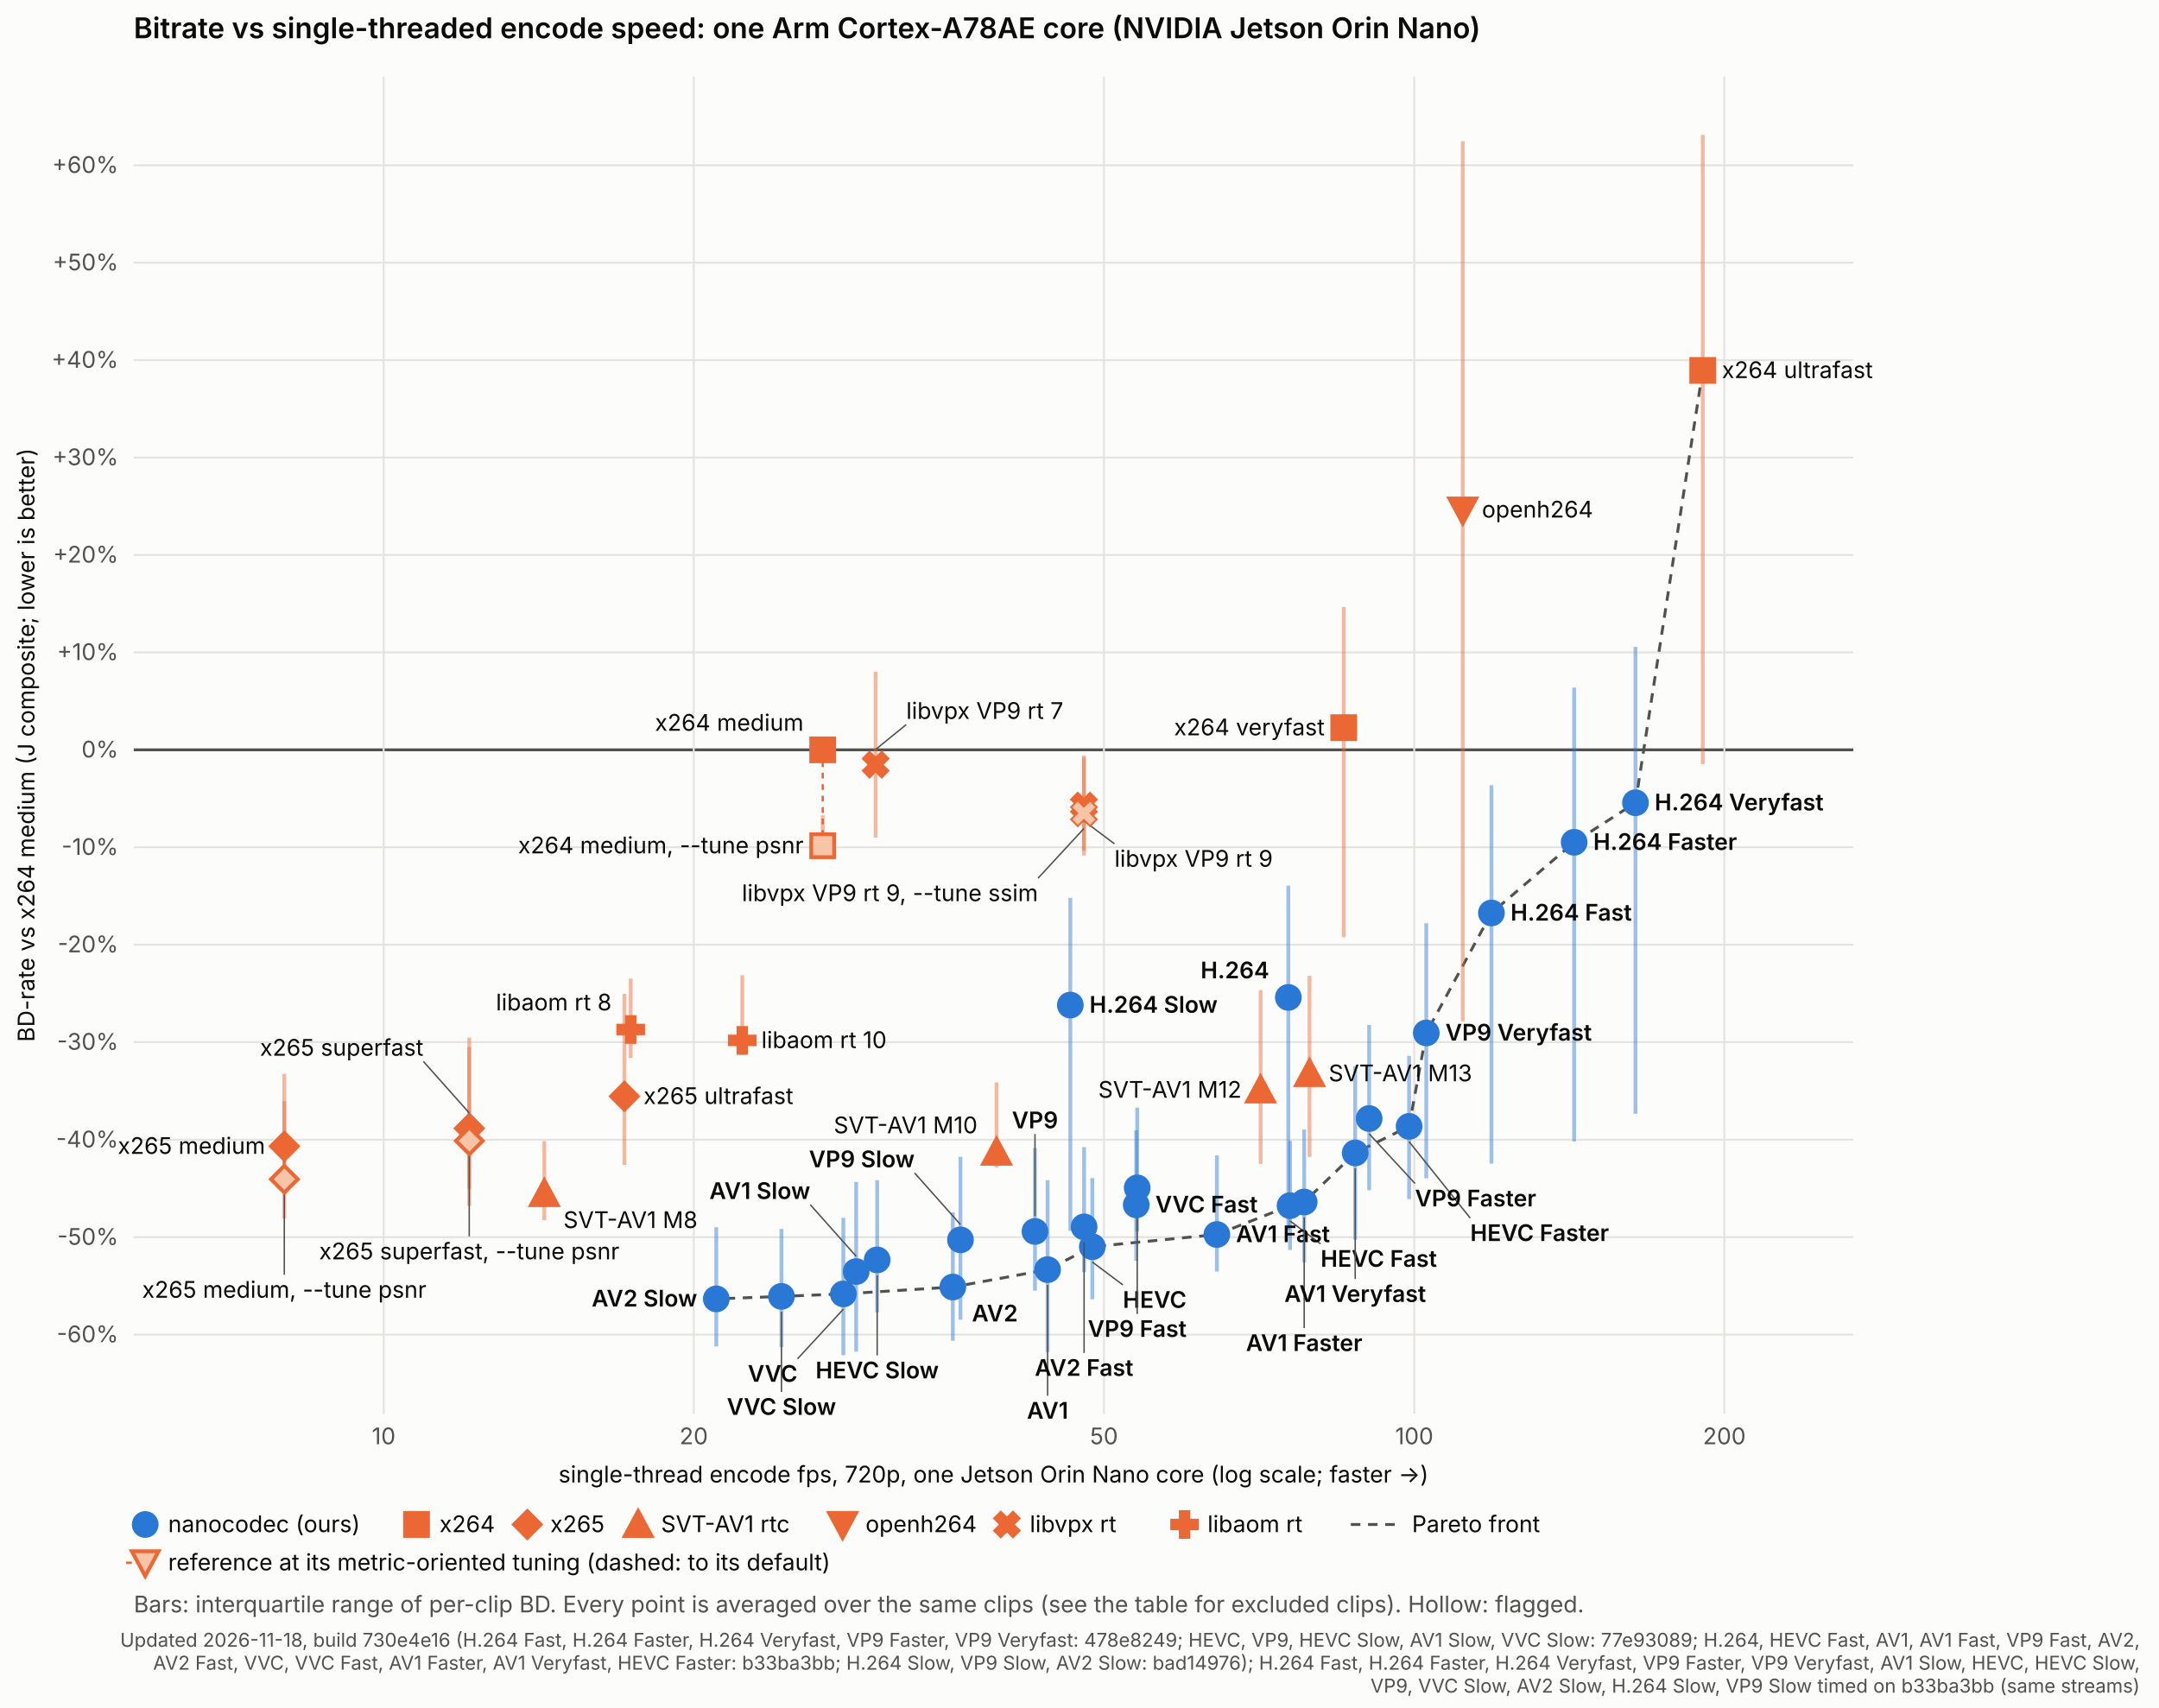
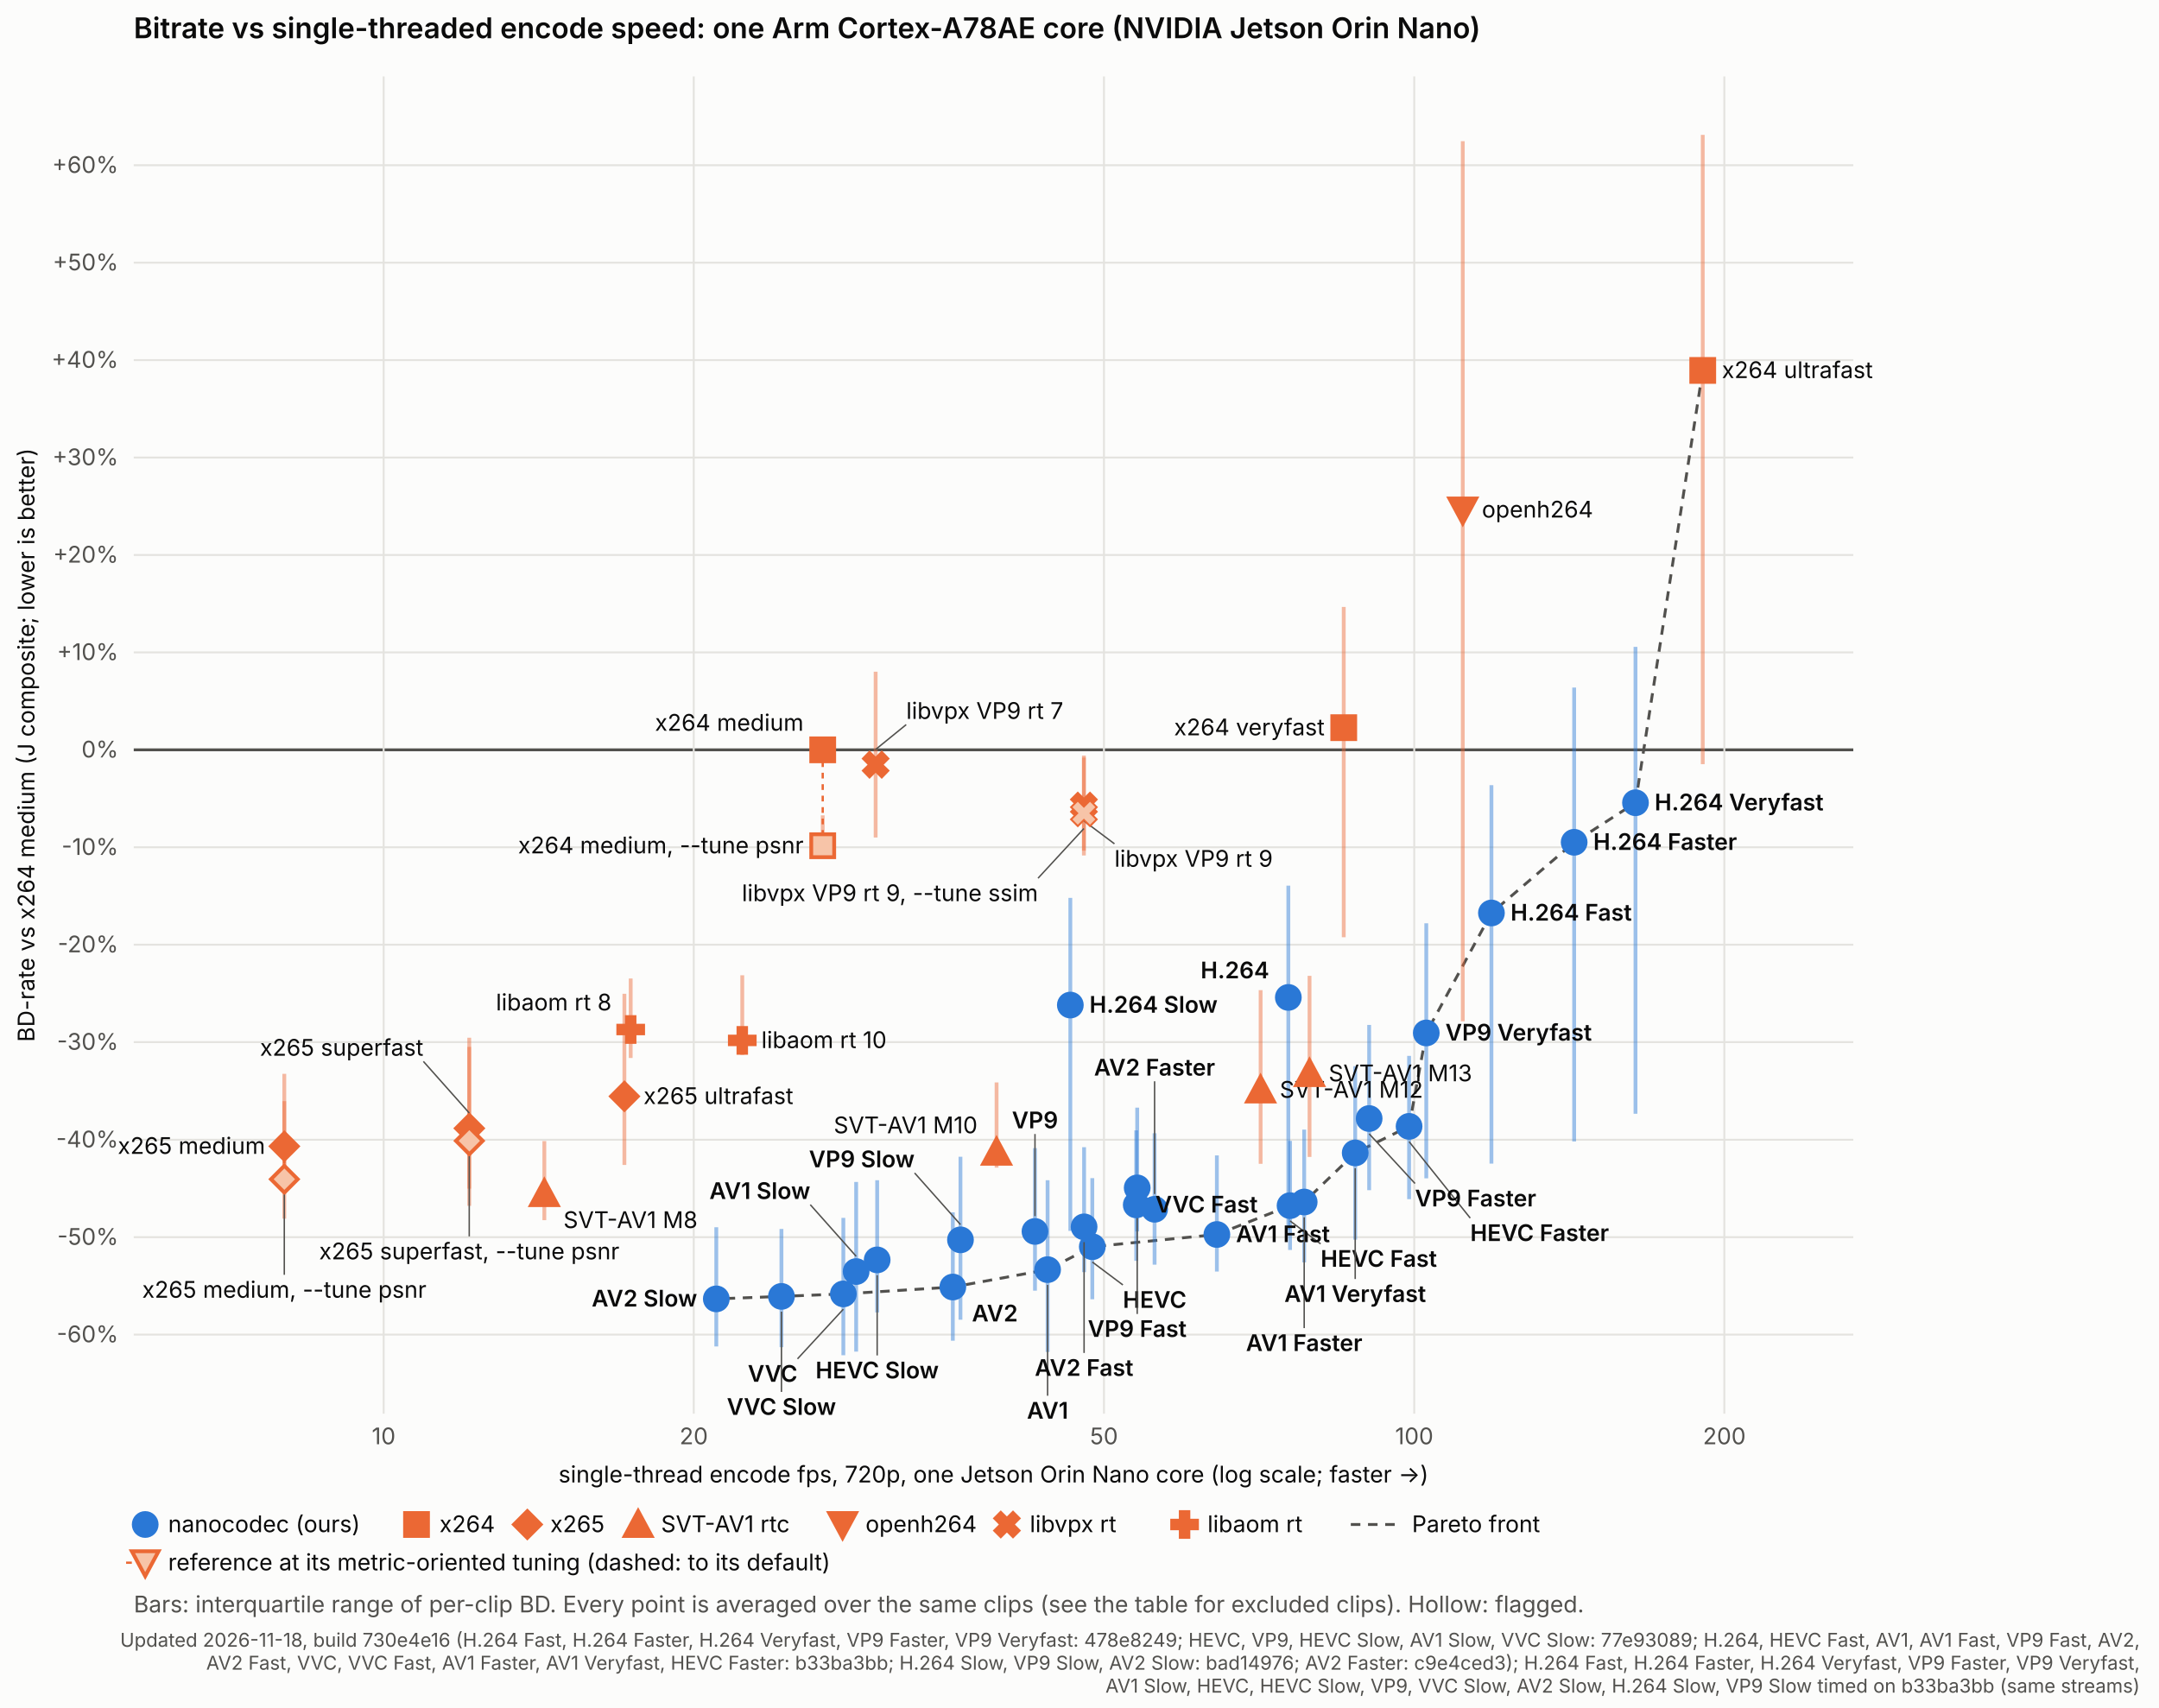
<svg xmlns="http://www.w3.org/2000/svg" viewBox="0 0 1130 894" width="1130" height="894" font-family="system-ui, -apple-system, Segoe UI, sans-serif" font-size="12">
  <rect width="1130" height="894" fill="#fcfcfb" />
  <text x="70" y="20" font-size="15" font-weight="600" fill="#0b0b0b">Bitrate vs single-threaded encode speed: one Arm Cortex-A78AE core (NVIDIA Jetson Orin Nano)</text>
  <text x="70" y="35" fill="#52514e" />
  <line x1="70" x2="970" y1="698.6" y2="698.6" stroke="#e4e3df" stroke-width="1" />
  <text x="62" y="702.6" text-anchor="end" fill="#52514e">-60%</text>
  <line x1="70" x2="970" y1="647.6" y2="647.6" stroke="#e4e3df" stroke-width="1" />
  <text x="62" y="651.6" text-anchor="end" fill="#52514e">-50%</text>
  <line x1="70" x2="970" y1="596.6" y2="596.6" stroke="#e4e3df" stroke-width="1" />
  <text x="62" y="600.6" text-anchor="end" fill="#52514e">-40%</text>
  <line x1="70" x2="970" y1="545.5" y2="545.5" stroke="#e4e3df" stroke-width="1" />
  <text x="62" y="549.5" text-anchor="end" fill="#52514e">-30%</text>
  <line x1="70" x2="970" y1="494.5" y2="494.5" stroke="#e4e3df" stroke-width="1" />
  <text x="62" y="498.5" text-anchor="end" fill="#52514e">-20%</text>
  <line x1="70" x2="970" y1="443.5" y2="443.5" stroke="#e4e3df" stroke-width="1" />
  <text x="62" y="447.5" text-anchor="end" fill="#52514e">-10%</text>
  <line x1="70" x2="970" y1="392.5" y2="392.5" stroke="#52514e" stroke-width="1.5" />
  <text x="62" y="396.5" text-anchor="end" fill="#52514e">0%</text>
  <line x1="70" x2="970" y1="341.5" y2="341.5" stroke="#e4e3df" stroke-width="1" />
  <text x="62" y="345.5" text-anchor="end" fill="#52514e">+10%</text>
  <line x1="70" x2="970" y1="290.5" y2="290.5" stroke="#e4e3df" stroke-width="1" />
  <text x="62" y="294.5" text-anchor="end" fill="#52514e">+20%</text>
  <line x1="70" x2="970" y1="239.5" y2="239.5" stroke="#e4e3df" stroke-width="1" />
  <text x="62" y="243.5" text-anchor="end" fill="#52514e">+30%</text>
  <line x1="70" x2="970" y1="188.5" y2="188.5" stroke="#e4e3df" stroke-width="1" />
  <text x="62" y="192.5" text-anchor="end" fill="#52514e">+40%</text>
  <line x1="70" x2="970" y1="137.5" y2="137.5" stroke="#e4e3df" stroke-width="1" />
  <text x="62" y="141.5" text-anchor="end" fill="#52514e">+50%</text>
  <line x1="70" x2="970" y1="86.5" y2="86.5" stroke="#e4e3df" stroke-width="1" />
  <text x="62" y="90.5" text-anchor="end" fill="#52514e">+60%</text>
  <line x1="200.8" x2="200.8" y1="40" y2="740" stroke="#e4e3df" />
  <text x="200.8" y="756" text-anchor="middle" fill="#52514e">10</text>
  <line x1="363.1" x2="363.1" y1="40" y2="740" stroke="#e4e3df" />
  <text x="363.1" y="756" text-anchor="middle" fill="#52514e">20</text>
  <line x1="577.8" x2="577.8" y1="40" y2="740" stroke="#e4e3df" />
  <text x="577.8" y="756" text-anchor="middle" fill="#52514e">50</text>
  <line x1="740.2" x2="740.2" y1="40" y2="740" stroke="#e4e3df" />
  <text x="740.2" y="756" text-anchor="middle" fill="#52514e">100</text>
  <line x1="902.5" x2="902.5" y1="40" y2="740" stroke="#e4e3df" />
  <text x="902.5" y="756" text-anchor="middle" fill="#52514e">200</text>
  <text x="520.0" y="776" text-anchor="middle" fill="#0b0b0b">single-thread encode fps, 720p, one Jetson Orin Nano core (log scale; faster →)</text>
  <text transform="translate(18,390.0) rotate(-90)" text-anchor="middle" fill="#0b0b0b">BD-rate vs x264 medium (J composite; lower is better)</text>
  <polyline points="891.2,193.9 856.0,420.2 823.9,440.9 780.6,477.9 746.5,540.7 737.5,589.6 709.3,603.5 682.6,629.2 675.2,631.1 636.9,646.2 571.7,652.6 548.3,664.6 498.7,673.7 441.4,677.3 409.0,678.6 374.9,679.9" fill="none" stroke="#52514e" stroke-width="1.5" stroke-dasharray="5 4" />
  <line x1="430.6" y1="392.5" x2="430.6" y2="442.7" stroke="#eb6834" stroke-width="1.2" stroke-dasharray="3 3" />
  <line x1="245.6" y1="590.6" x2="245.6" y2="597.2" stroke="#eb6834" stroke-width="1.2" stroke-dasharray="3 3" />
  <line x1="148.8" y1="600.0" x2="148.8" y2="617.3" stroke="#eb6834" stroke-width="1.2" stroke-dasharray="3 3" />
  <line x1="567.3" y1="421.7" x2="567.3" y2="425.7" stroke="#eb6834" stroke-width="1.2" stroke-dasharray="3 3" />
  <line x1="430.6" x2="430.6" y1="392.5" y2="392.5" stroke="#eb6834" stroke-opacity="0.45" stroke-width="2" />
  <line x1="560.2" x2="560.2" y1="644.3" y2="470.0" stroke="#2a78d6" stroke-opacity="0.45" stroke-width="2" />
  <line x1="674.3" x2="674.3" y1="643.8" y2="463.6" stroke="#2a78d6" stroke-opacity="0.45" stroke-width="2" />
  <line x1="780.6" x2="780.6" y1="609.1" y2="411.0" stroke="#2a78d6" stroke-opacity="0.45" stroke-width="2" />
  <line x1="823.9" x2="823.9" y1="597.5" y2="359.9" stroke="#2a78d6" stroke-opacity="0.45" stroke-width="2" />
  <line x1="856.0" x2="856.0" y1="583.0" y2="338.6" stroke="#2a78d6" stroke-opacity="0.45" stroke-width="2" />
  <line x1="459.1" x2="459.1" y1="687.0" y2="617.8" stroke="#2a78d6" stroke-opacity="0.45" stroke-width="2" />
  <line x1="571.7" x2="571.7" y1="680.1" y2="616.7" stroke="#2a78d6" stroke-opacity="0.45" stroke-width="2" />
  <line x1="675.2" x2="675.2" y1="654.3" y2="597.2" stroke="#2a78d6" stroke-opacity="0.45" stroke-width="2" />
  <line x1="737.5" x2="737.5" y1="627.7" y2="552.7" stroke="#2a78d6" stroke-opacity="0.45" stroke-width="2" />
  <line x1="448.1" x2="448.1" y1="707.5" y2="618.7" stroke="#2a78d6" stroke-opacity="0.45" stroke-width="2" />
  <line x1="548.3" x2="548.3" y1="707.7" y2="617.8" stroke="#2a78d6" stroke-opacity="0.45" stroke-width="2" />
  <line x1="636.9" x2="636.9" y1="665.6" y2="604.8" stroke="#2a78d6" stroke-opacity="0.45" stroke-width="2" />
  <line x1="682.6" x2="682.6" y1="660.8" y2="591.3" stroke="#2a78d6" stroke-opacity="0.45" stroke-width="2" />
  <line x1="709.3" x2="709.3" y1="648.9" y2="558.1" stroke="#2a78d6" stroke-opacity="0.45" stroke-width="2" />
  <line x1="502.7" x2="502.7" y1="690.8" y2="605.5" stroke="#2a78d6" stroke-opacity="0.45" stroke-width="2" />
  <line x1="541.7" x2="541.7" y1="675.6" y2="601.0" stroke="#2a78d6" stroke-opacity="0.45" stroke-width="2" />
  <line x1="595.2" x2="595.2" y1="644.6" y2="579.8" stroke="#2a78d6" stroke-opacity="0.45" stroke-width="2" />
  <line x1="716.6" x2="716.6" y1="623.0" y2="536.5" stroke="#2a78d6" stroke-opacity="0.45" stroke-width="2" />
  <line x1="746.5" x2="746.5" y1="616.8" y2="483.3" stroke="#2a78d6" stroke-opacity="0.45" stroke-width="2" />
  <line x1="374.9" x2="374.9" y1="704.8" y2="642.4" stroke="#2a78d6" stroke-opacity="0.45" stroke-width="2" />
  <line x1="498.7" x2="498.7" y1="701.8" y2="634.6" stroke="#2a78d6" stroke-opacity="0.45" stroke-width="2" />
  <line x1="567.4" x2="567.4" y1="665.9" y2="600.5" stroke="#2a78d6" stroke-opacity="0.45" stroke-width="2" />
+   <line x1="604.3" x2="604.3" y1="662.0" y2="593.2" stroke="#2a78d6" stroke-opacity="0.45" stroke-width="2" />
  <line x1="409.0" x2="409.0" y1="705.2" y2="643.3" stroke="#2a78d6" stroke-opacity="0.45" stroke-width="2" />
  <line x1="441.4" x2="441.4" y1="709.4" y2="637.5" stroke="#2a78d6" stroke-opacity="0.45" stroke-width="2" />
  <line x1="594.7" x2="594.7" y1="660.0" y2="591.7" stroke="#2a78d6" stroke-opacity="0.45" stroke-width="2" />
  <line x1="765.6" x2="765.6" y1="534.6" y2="73.9" stroke="#eb6834" stroke-opacity="0.45" stroke-width="2" />
  <line x1="891.2" x2="891.2" y1="400.0" y2="70.6" stroke="#eb6834" stroke-opacity="0.45" stroke-width="2" />
  <line x1="703.3" x2="703.3" y1="490.6" y2="317.7" stroke="#eb6834" stroke-opacity="0.45" stroke-width="2" />
  <line x1="326.8" x2="326.8" y1="609.8" y2="520.2" stroke="#eb6834" stroke-opacity="0.45" stroke-width="2" />
  <line x1="245.6" x2="245.6" y1="622.2" y2="543.2" stroke="#eb6834" stroke-opacity="0.45" stroke-width="2" />
  <line x1="148.8" x2="148.8" y1="613.4" y2="562.1" stroke="#eb6834" stroke-opacity="0.45" stroke-width="2" />
  <line x1="284.9" x2="284.9" y1="638.7" y2="597.3" stroke="#eb6834" stroke-opacity="0.45" stroke-width="2" />
  <line x1="521.6" x2="521.6" y1="611.2" y2="566.6" stroke="#eb6834" stroke-opacity="0.45" stroke-width="2" />
  <line x1="659.8" x2="659.8" y1="609.2" y2="518.3" stroke="#eb6834" stroke-opacity="0.45" stroke-width="2" />
  <line x1="685.4" x2="685.4" y1="605.6" y2="510.8" stroke="#eb6834" stroke-opacity="0.45" stroke-width="2" />
  <line x1="458.3" x2="458.3" y1="438.4" y2="351.6" stroke="#eb6834" stroke-opacity="0.45" stroke-width="2" />
  <line x1="567.3" x2="567.3" y1="445.3" y2="396.5" stroke="#eb6834" stroke-opacity="0.45" stroke-width="2" />
  <line x1="330.1" x2="330.1" y1="553.8" y2="512.2" stroke="#eb6834" stroke-opacity="0.45" stroke-width="2" />
  <line x1="388.5" x2="388.5" y1="552.2" y2="510.5" stroke="#eb6834" stroke-opacity="0.45" stroke-width="2" />
  <line x1="430.6" x2="430.6" y1="445.1" y2="426.8" stroke="#eb6834" stroke-opacity="0.45" stroke-width="2" />
  <line x1="245.6" x2="245.6" y1="631.2" y2="548.0" stroke="#eb6834" stroke-opacity="0.45" stroke-width="2" />
  <line x1="148.8" x2="148.8" y1="637.9" y2="576.4" stroke="#eb6834" stroke-opacity="0.45" stroke-width="2" />
  <line x1="567.3" x2="567.3" y1="447.8" y2="395.5" stroke="#eb6834" stroke-opacity="0.45" stroke-width="2" />
  <g>
    <rect x="424.6" y="386.5" width="12" height="12" fill="#eb6834" stroke="#eb6834" stroke-width="2" />
  </g>
  <text x="420.6" y="382.5" text-anchor="end" fill="#0b0b0b">x264 medium</text>
  <g>
    <circle cx="560.2" cy="526.1" r="6" fill="#2a78d6" stroke="#2a78d6" stroke-width="2" />
  </g>
  <text x="570.2" y="530.1" text-anchor="start" fill="#0b0b0b" font-weight="600">H.264 Slow</text>
  <g>
    <circle cx="674.3" cy="522.1" r="6" fill="#2a78d6" stroke="#2a78d6" stroke-width="2" />
  </g>
  <text x="664.3" y="512.1" text-anchor="end" fill="#0b0b0b" font-weight="600">H.264</text>
  <g>
    <circle cx="780.6" cy="477.9" r="6" fill="#2a78d6" stroke="#2a78d6" stroke-width="2" />
  </g>
  <text x="790.6" y="481.9" text-anchor="start" fill="#0b0b0b" font-weight="600">H.264 Fast</text>
  <g>
    <circle cx="823.9" cy="440.9" r="6" fill="#2a78d6" stroke="#2a78d6" stroke-width="2" />
  </g>
  <text x="833.9" y="444.9" text-anchor="start" fill="#0b0b0b" font-weight="600">H.264 Faster</text>
  <g>
    <circle cx="856.0" cy="420.2" r="6" fill="#2a78d6" stroke="#2a78d6" stroke-width="2" />
  </g>
  <text x="866.0" y="424.2" text-anchor="start" fill="#0b0b0b" font-weight="600">H.264 Veryfast</text>
  <g>
    <circle cx="459.1" cy="659.5" r="6" fill="#2a78d6" stroke="#2a78d6" stroke-width="2" />
  </g>
  <line x1="459.1" y1="667.5" x2="459.1" y2="709.5" stroke="#52514e" stroke-width="0.75" />
  <text x="459.1" y="721.5" text-anchor="middle" fill="#0b0b0b" font-weight="600">HEVC Slow</text>
  <g>
    <circle cx="571.7" cy="652.6" r="6" fill="#2a78d6" stroke="#2a78d6" stroke-width="2" />
  </g>
  <line x1="571.7" y1="660.6" x2="587.7" y2="672.6" stroke="#52514e" stroke-width="0.75" />
  <text x="587.7" y="684.6" text-anchor="start" fill="#0b0b0b" font-weight="600">HEVC</text>
  <g>
    <circle cx="675.2" cy="631.1" r="6" fill="#2a78d6" stroke="#2a78d6" stroke-width="2" />
  </g>
  <line x1="675.2" y1="639.1" x2="691.2" y2="651.1" stroke="#52514e" stroke-width="0.75" />
  <text x="691.2" y="663.1" text-anchor="start" fill="#0b0b0b" font-weight="600">HEVC Fast</text>
  <g>
    <circle cx="737.5" cy="589.6" r="6" fill="#2a78d6" stroke="#2a78d6" stroke-width="2" />
  </g>
  <line x1="737.5" y1="597.6" x2="769.5" y2="637.6" stroke="#52514e" stroke-width="0.75" />
  <text x="769.5" y="649.6" text-anchor="start" fill="#0b0b0b" font-weight="600">HEVC Faster</text>
  <g>
    <circle cx="448.1" cy="665.6" r="6" fill="#2a78d6" stroke="#2a78d6" stroke-width="2" />
  </g>
  <line x1="448.1" y1="657.6" x2="424.1" y2="630.6" stroke="#52514e" stroke-width="0.75" />
  <text x="424.1" y="627.6" text-anchor="end" fill="#0b0b0b" font-weight="600">AV1 Slow</text>
  <g>
    <circle cx="548.3" cy="664.6" r="6" fill="#2a78d6" stroke="#2a78d6" stroke-width="2" />
  </g>
  <line x1="548.3" y1="672.6" x2="548.3" y2="730.6" stroke="#52514e" stroke-width="0.75" />
  <text x="548.3" y="742.6" text-anchor="middle" fill="#0b0b0b" font-weight="600">AV1</text>
  <g>
    <circle cx="636.9" cy="646.2" r="6" fill="#2a78d6" stroke="#2a78d6" stroke-width="2" />
  </g>
  <text x="646.9" y="650.2" text-anchor="start" fill="#0b0b0b" font-weight="600">AV1 Fast</text>
  <g>
    <circle cx="682.6" cy="629.2" r="6" fill="#2a78d6" stroke="#2a78d6" stroke-width="2" />
  </g>
  <line x1="682.6" y1="637.2" x2="682.6" y2="695.2" stroke="#52514e" stroke-width="0.75" />
  <text x="682.6" y="707.2" text-anchor="middle" fill="#0b0b0b" font-weight="600">AV1 Faster</text>
  <g>
    <circle cx="709.3" cy="603.5" r="6" fill="#2a78d6" stroke="#2a78d6" stroke-width="2" />
  </g>
  <line x1="709.3" y1="611.5" x2="709.3" y2="669.5" stroke="#52514e" stroke-width="0.75" />
  <text x="709.3" y="681.5" text-anchor="middle" fill="#0b0b0b" font-weight="600">AV1 Veryfast</text>
  <g>
    <circle cx="502.7" cy="649.0" r="6" fill="#2a78d6" stroke="#2a78d6" stroke-width="2" />
  </g>
  <line x1="502.7" y1="641.0" x2="478.7" y2="614.0" stroke="#52514e" stroke-width="0.75" />
  <text x="478.7" y="611.0" text-anchor="end" fill="#0b0b0b" font-weight="600">VP9 Slow</text>
  <g>
    <circle cx="541.7" cy="644.6" r="6" fill="#2a78d6" stroke="#2a78d6" stroke-width="2" />
  </g>
  <line x1="541.7" y1="636.6" x2="541.7" y2="593.6" stroke="#52514e" stroke-width="0.75" />
  <text x="541.7" y="590.6" text-anchor="middle" fill="#0b0b0b" font-weight="600">VP9</text>
  <g>
    <circle cx="595.2" cy="621.8" r="6" fill="#2a78d6" stroke="#2a78d6" stroke-width="2" />
  </g>
  <line x1="595.2" y1="629.8" x2="595.2" y2="687.8" stroke="#52514e" stroke-width="0.75" />
  <text x="595.2" y="699.8" text-anchor="middle" fill="#0b0b0b" font-weight="600">VP9 Fast</text>
  <g>
    <circle cx="716.6" cy="585.5" r="6" fill="#2a78d6" stroke="#2a78d6" stroke-width="2" />
  </g>
  <line x1="716.6" y1="593.5" x2="740.6" y2="619.5" stroke="#52514e" stroke-width="0.75" />
  <text x="740.6" y="631.5" text-anchor="start" fill="#0b0b0b" font-weight="600">VP9 Faster</text>
  <g>
    <circle cx="746.5" cy="540.7" r="6" fill="#2a78d6" stroke="#2a78d6" stroke-width="2" />
  </g>
  <text x="756.5" y="544.7" text-anchor="start" fill="#0b0b0b" font-weight="600">VP9 Veryfast</text>
  <g>
    <circle cx="374.9" cy="679.9" r="6" fill="#2a78d6" stroke="#2a78d6" stroke-width="2" />
  </g>
  <text x="364.9" y="683.9" text-anchor="end" fill="#0b0b0b" font-weight="600">AV2 Slow</text>
  <g>
    <circle cx="498.7" cy="673.7" r="6" fill="#2a78d6" stroke="#2a78d6" stroke-width="2" />
  </g>
  <text x="508.7" y="691.7" text-anchor="start" fill="#0b0b0b" font-weight="600">AV2</text>
  <g>
    <circle cx="567.4" cy="642.2" r="6" fill="#2a78d6" stroke="#2a78d6" stroke-width="2" />
  </g>
  <line x1="567.4" y1="650.2" x2="567.4" y2="708.2" stroke="#52514e" stroke-width="0.75" />
  <text x="567.4" y="720.2" text-anchor="middle" fill="#0b0b0b" font-weight="600">AV2 Fast</text>
  <g>
+     <circle cx="604.3" cy="633.0" r="6" fill="#2a78d6" stroke="#2a78d6" stroke-width="2" />
+   </g>
+   <line x1="604.3" y1="625.0" x2="604.3" y2="566.0" stroke="#52514e" stroke-width="0.75" />
+   <text x="604.3" y="563.0" text-anchor="middle" fill="#0b0b0b" font-weight="600">AV2 Faster</text>
+   <g>
    <circle cx="409.0" cy="678.6" r="6" fill="#2a78d6" stroke="#2a78d6" stroke-width="2" />
  </g>
  <line x1="409.0" y1="686.6" x2="409.0" y2="728.6" stroke="#52514e" stroke-width="0.75" />
  <text x="409.0" y="740.6" text-anchor="middle" fill="#0b0b0b" font-weight="600">VVC Slow</text>
  <g>
    <circle cx="441.4" cy="677.3" r="6" fill="#2a78d6" stroke="#2a78d6" stroke-width="2" />
  </g>
  <line x1="441.4" y1="685.3" x2="417.4" y2="711.3" stroke="#52514e" stroke-width="0.75" />
  <text x="417.4" y="723.3" text-anchor="end" fill="#0b0b0b" font-weight="600">VVC</text>
  <g>
    <circle cx="594.7" cy="630.7" r="6" fill="#2a78d6" stroke="#2a78d6" stroke-width="2" />
  </g>
  <text x="604.7" y="634.7" text-anchor="start" fill="#0b0b0b" font-weight="600">VVC Fast</text>
  <g>
    <polygon points="765.601,273.937 772.601,260.937 758.601,260.937" fill="#eb6834" stroke="#eb6834" stroke-width="2" />
  </g>
  <text x="775.6" y="270.9" text-anchor="start" fill="#0b0b0b">openh264</text>
  <g>
    <rect x="885.2" y="187.9" width="12" height="12" fill="#eb6834" stroke="#eb6834" stroke-width="2" />
  </g>
  <text x="901.2" y="197.9" text-anchor="start" fill="#0b0b0b">x264 ultrafast</text>
  <g>
    <rect x="697.3" y="374.9" width="12" height="12" fill="#eb6834" stroke="#eb6834" stroke-width="2" />
  </g>
  <text x="693.3" y="384.9" text-anchor="end" fill="#0b0b0b">x264 veryfast</text>
  <g>
    <polygon points="326.811,566.875 333.811,573.875 326.811,580.875 319.811,573.875" fill="#eb6834" stroke="#eb6834" stroke-width="2" />
  </g>
  <text x="336.8" y="577.9" text-anchor="start" fill="#0b0b0b">x265 ultrafast</text>
  <g>
    <polygon points="245.647,583.629 252.647,590.629 245.647,597.629 238.647,590.629" fill="#eb6834" stroke="#eb6834" stroke-width="2" />
  </g>
  <line x1="245.6" y1="582.6" x2="221.6" y2="555.6" stroke="#52514e" stroke-width="0.75" />
  <text x="221.6" y="552.6" text-anchor="end" fill="#0b0b0b">x265 superfast</text>
  <g>
    <polygon points="148.821,593.015 155.821,600.015 148.821,607.015 141.821,600.015" fill="#eb6834" stroke="#eb6834" stroke-width="2" />
  </g>
  <text x="138.8" y="604.0" text-anchor="end" fill="#0b0b0b">x265 medium</text>
  <g>
    <polygon points="284.896,617.842 291.896,630.842 277.896,630.842" fill="#eb6834" stroke="#eb6834" stroke-width="2" />
  </g>
  <text x="294.9" y="642.8" text-anchor="start" fill="#0b0b0b">SVT-AV1 M8</text>
  <g>
    <polygon points="521.574,596.176 528.574,609.176 514.574,609.176" fill="#eb6834" stroke="#eb6834" stroke-width="2" />
  </g>
  <text x="511.6" y="593.2" text-anchor="end" fill="#0b0b0b">SVT-AV1 M10</text>
  <g>
    <polygon points="659.751,563.589 666.751,576.589 652.751,576.589" fill="#eb6834" stroke="#eb6834" stroke-width="2" />
  </g>
-   <text x="649.8" y="574.6" text-anchor="end" fill="#0b0b0b">SVT-AV1 M12</text>
+   <text x="669.8" y="574.6" text-anchor="start" fill="#0b0b0b">SVT-AV1 M12</text>
  <g>
    <polygon points="685.389,555.002 692.389,568.002 678.389,568.002" fill="#eb6834" stroke="#eb6834" stroke-width="2" />
  </g>
  <text x="695.4" y="566.0" text-anchor="start" fill="#0b0b0b">SVT-AV1 M13</text>
  <g>
    <polygon points="461.5,393.5 465.0,397.1 461.8,400.3 465.0,403.4 461.5,407.0 458.3,403.8 455.1,407.0 451.6,403.4 454.8,400.3 451.6,397.1 455.1,393.5 458.3,396.7" fill="#eb6834" stroke="#eb6834" stroke-width="1" />
  </g>
  <line x1="458.3" y1="392.3" x2="474.3" y2="379.3" stroke="#52514e" stroke-width="0.75" />
  <text x="474.3" y="376.3" text-anchor="start" fill="#0b0b0b">libvpx VP9 rt 7</text>
  <g>
    <polygon points="570.5,415.0 574.0,418.5 570.8,421.7 574.0,424.9 570.5,428.4 567.3,425.2 564.1,428.4 560.6,424.9 563.8,421.7 560.6,418.5 564.1,415.0 567.3,418.2" fill="#eb6834" stroke="#eb6834" stroke-width="1" />
  </g>
  <line x1="567.3" y1="429.7" x2="583.3" y2="441.7" stroke="#52514e" stroke-width="0.75" />
  <text x="583.3" y="453.7" text-anchor="start" fill="#0b0b0b">libvpx VP9 rt 9</text>
  <g>
    <polygon points="327.6,531.9 332.6,531.9 332.6,536.4 337.1,536.4 337.1,541.4 332.6,541.4 332.6,545.9 327.6,545.9 327.6,541.4 323.1,541.4 323.1,536.4 327.6,536.4" fill="#eb6834" stroke="#eb6834" stroke-width="1" />
  </g>
  <text x="320.1" y="528.9" text-anchor="end" fill="#0b0b0b">libaom rt 8</text>
  <g>
    <polygon points="386.0,537.6 391.0,537.6 391.0,542.1 395.5,542.1 395.5,547.1 391.0,547.1 391.0,551.6 386.0,551.6 386.0,547.1 381.5,547.1 381.5,542.1 386.0,542.1" fill="#eb6834" stroke="#eb6834" stroke-width="1" />
  </g>
  <text x="398.5" y="548.6" text-anchor="start" fill="#0b0b0b">libaom rt 10</text>
  <g>
    <rect x="424.6" y="436.7" width="12" height="12" fill="#f7c4a8" stroke="#eb6834" stroke-width="2" />
  </g>
  <text x="420.6" y="446.7" text-anchor="end" fill="#0b0b0b">x264 medium, --tune psnr</text>
  <g>
    <polygon points="245.647,590.171 252.647,597.171 245.647,604.171 238.647,597.171" fill="#f7c4a8" stroke="#eb6834" stroke-width="2" />
  </g>
  <line x1="245.6" y1="605.2" x2="245.6" y2="647.2" stroke="#52514e" stroke-width="0.75" />
  <text x="245.6" y="659.2" text-anchor="middle" fill="#0b0b0b">x265 superfast, --tune psnr</text>
  <g>
    <polygon points="148.821,610.255 155.821,617.255 148.821,624.255 141.821,617.255" fill="#f7c4a8" stroke="#eb6834" stroke-width="2" />
  </g>
  <line x1="148.8" y1="625.3" x2="148.8" y2="667.3" stroke="#52514e" stroke-width="0.75" />
  <text x="148.8" y="679.3" text-anchor="middle" fill="#0b0b0b">x265 medium, --tune psnr</text>
  <g>
    <polygon points="570.5,419.0 574.0,422.5 570.8,425.7 574.0,428.9 570.5,432.4 567.3,429.2 564.1,432.4 560.6,428.9 563.8,425.7 560.6,422.5 564.1,419.0 567.3,422.2" fill="#f7c4a8" stroke="#eb6834" stroke-width="1" />
  </g>
  <line x1="567.3" y1="433.7" x2="543.3" y2="459.7" stroke="#52514e" stroke-width="0.75" />
  <text x="543.3" y="471.7" text-anchor="end" fill="#0b0b0b">libvpx VP9 rt 9, --tune ssim</text>
  <circle cx="76.0" cy="798.0" r="6" fill="#2a78d6" stroke="#2a78d6" stroke-width="2" />
  <text x="88" y="802" fill="#0b0b0b">nanocodec (ours)</text>
  <rect x="212.0" y="792.0" width="12" height="12" fill="#eb6834" stroke="#eb6834" stroke-width="2" />
  <text x="230" y="802" fill="#0b0b0b">x264</text>
  <polygon points="276,791 283,798 276,805 269,798" fill="#eb6834" stroke="#eb6834" stroke-width="2" />
  <text x="288" y="802" fill="#0b0b0b">x265</text>
  <polygon points="334,791 341,804 327,804" fill="#eb6834" stroke="#eb6834" stroke-width="2" />
  <text x="346" y="802" fill="#0b0b0b">SVT-AV1 rtc</text>
  <polygon points="441,805 448,792 434,792" fill="#eb6834" stroke="#eb6834" stroke-width="2" />
  <text x="453" y="802" fill="#0b0b0b">openh264</text>
  <polygon points="530.2,791.3 533.7,794.8 530.5,798.0 533.7,801.2 530.2,804.7 527.0,801.5 523.8,804.7 520.3,801.2 523.5,798.0 520.3,794.8 523.8,791.3 527.0,794.5" fill="#eb6834" stroke="#eb6834" stroke-width="1" />
  <text x="539" y="802" fill="#0b0b0b">libvpx rt</text>
  <polygon points="617.5,791.0 622.5,791.0 622.5,795.5 627.0,795.5 627.0,800.5 622.5,800.5 622.5,805.0 617.5,805.0 617.5,800.5 613.0,800.5 613.0,795.5 617.5,795.5" fill="#eb6834" stroke="#eb6834" stroke-width="1" />
  <text x="632" y="802" fill="#0b0b0b">libaom rt</text>
  <line x1="707" x2="733" y1="798" y2="798" stroke="#52514e" stroke-width="1.5" stroke-dasharray="5 4" />
  <text x="739" y="802" fill="#0b0b0b">Pareto front</text>
  <line x1="66" x2="76" y1="818" y2="818" stroke="#eb6834" stroke-width="1.2" stroke-dasharray="3 3" />
  <polygon points="76,825 83,812 69,812" fill="#f7c4a8" stroke="#eb6834" stroke-width="2" />
  <text x="88" y="822" fill="#0b0b0b">reference at its metric-oriented tuning (dashed: to its default)</text>
  <text x="70" y="844" fill="#52514e">Bars: interquartile range of per-clip BD. Every point is averaged over the same clips (see the table for excluded clips). Hollow: flagged.</text>
  <text x="1120" y="862" font-size="10" text-anchor="end" fill="#52514e">Updated 2026-11-18, build 730e4e16 (H.264 Fast, H.264 Faster, H.264 Veryfast, VP9 Faster, VP9 Veryfast: 478e8249; HEVC, VP9, HEVC Slow, AV1 Slow, VVC Slow: 77e93089; H.264, HEVC Fast, AV1, AV1 Fast, VP9 Fast, AV2,</text>
-   <text x="1120" y="874" font-size="10" text-anchor="end" fill="#52514e">AV2 Fast, VVC, VVC Fast, AV1 Faster, AV1 Veryfast, HEVC Faster: b33ba3bb; H.264 Slow, VP9 Slow, AV2 Slow: bad14976); H.264 Fast, H.264 Faster, H.264 Veryfast, VP9 Faster, VP9 Veryfast, AV1 Slow, HEVC, HEVC Slow,</text>
-   <text x="1120" y="886" font-size="10" text-anchor="end" fill="#52514e">VP9, VVC Slow, AV2 Slow, H.264 Slow, VP9 Slow timed on b33ba3bb (same streams)</text>
+   <text x="1120" y="874" font-size="10" text-anchor="end" fill="#52514e">AV2 Fast, VVC, VVC Fast, AV1 Faster, AV1 Veryfast, HEVC Faster: b33ba3bb; H.264 Slow, VP9 Slow, AV2 Slow: bad14976; AV2 Faster: c9e4ced3); H.264 Fast, H.264 Faster, H.264 Veryfast, VP9 Faster, VP9 Veryfast,</text>
+   <text x="1120" y="886" font-size="10" text-anchor="end" fill="#52514e">AV1 Slow, HEVC, HEVC Slow, VP9, VVC Slow, AV2 Slow, H.264 Slow, VP9 Slow timed on b33ba3bb (same streams)</text>
</svg>
